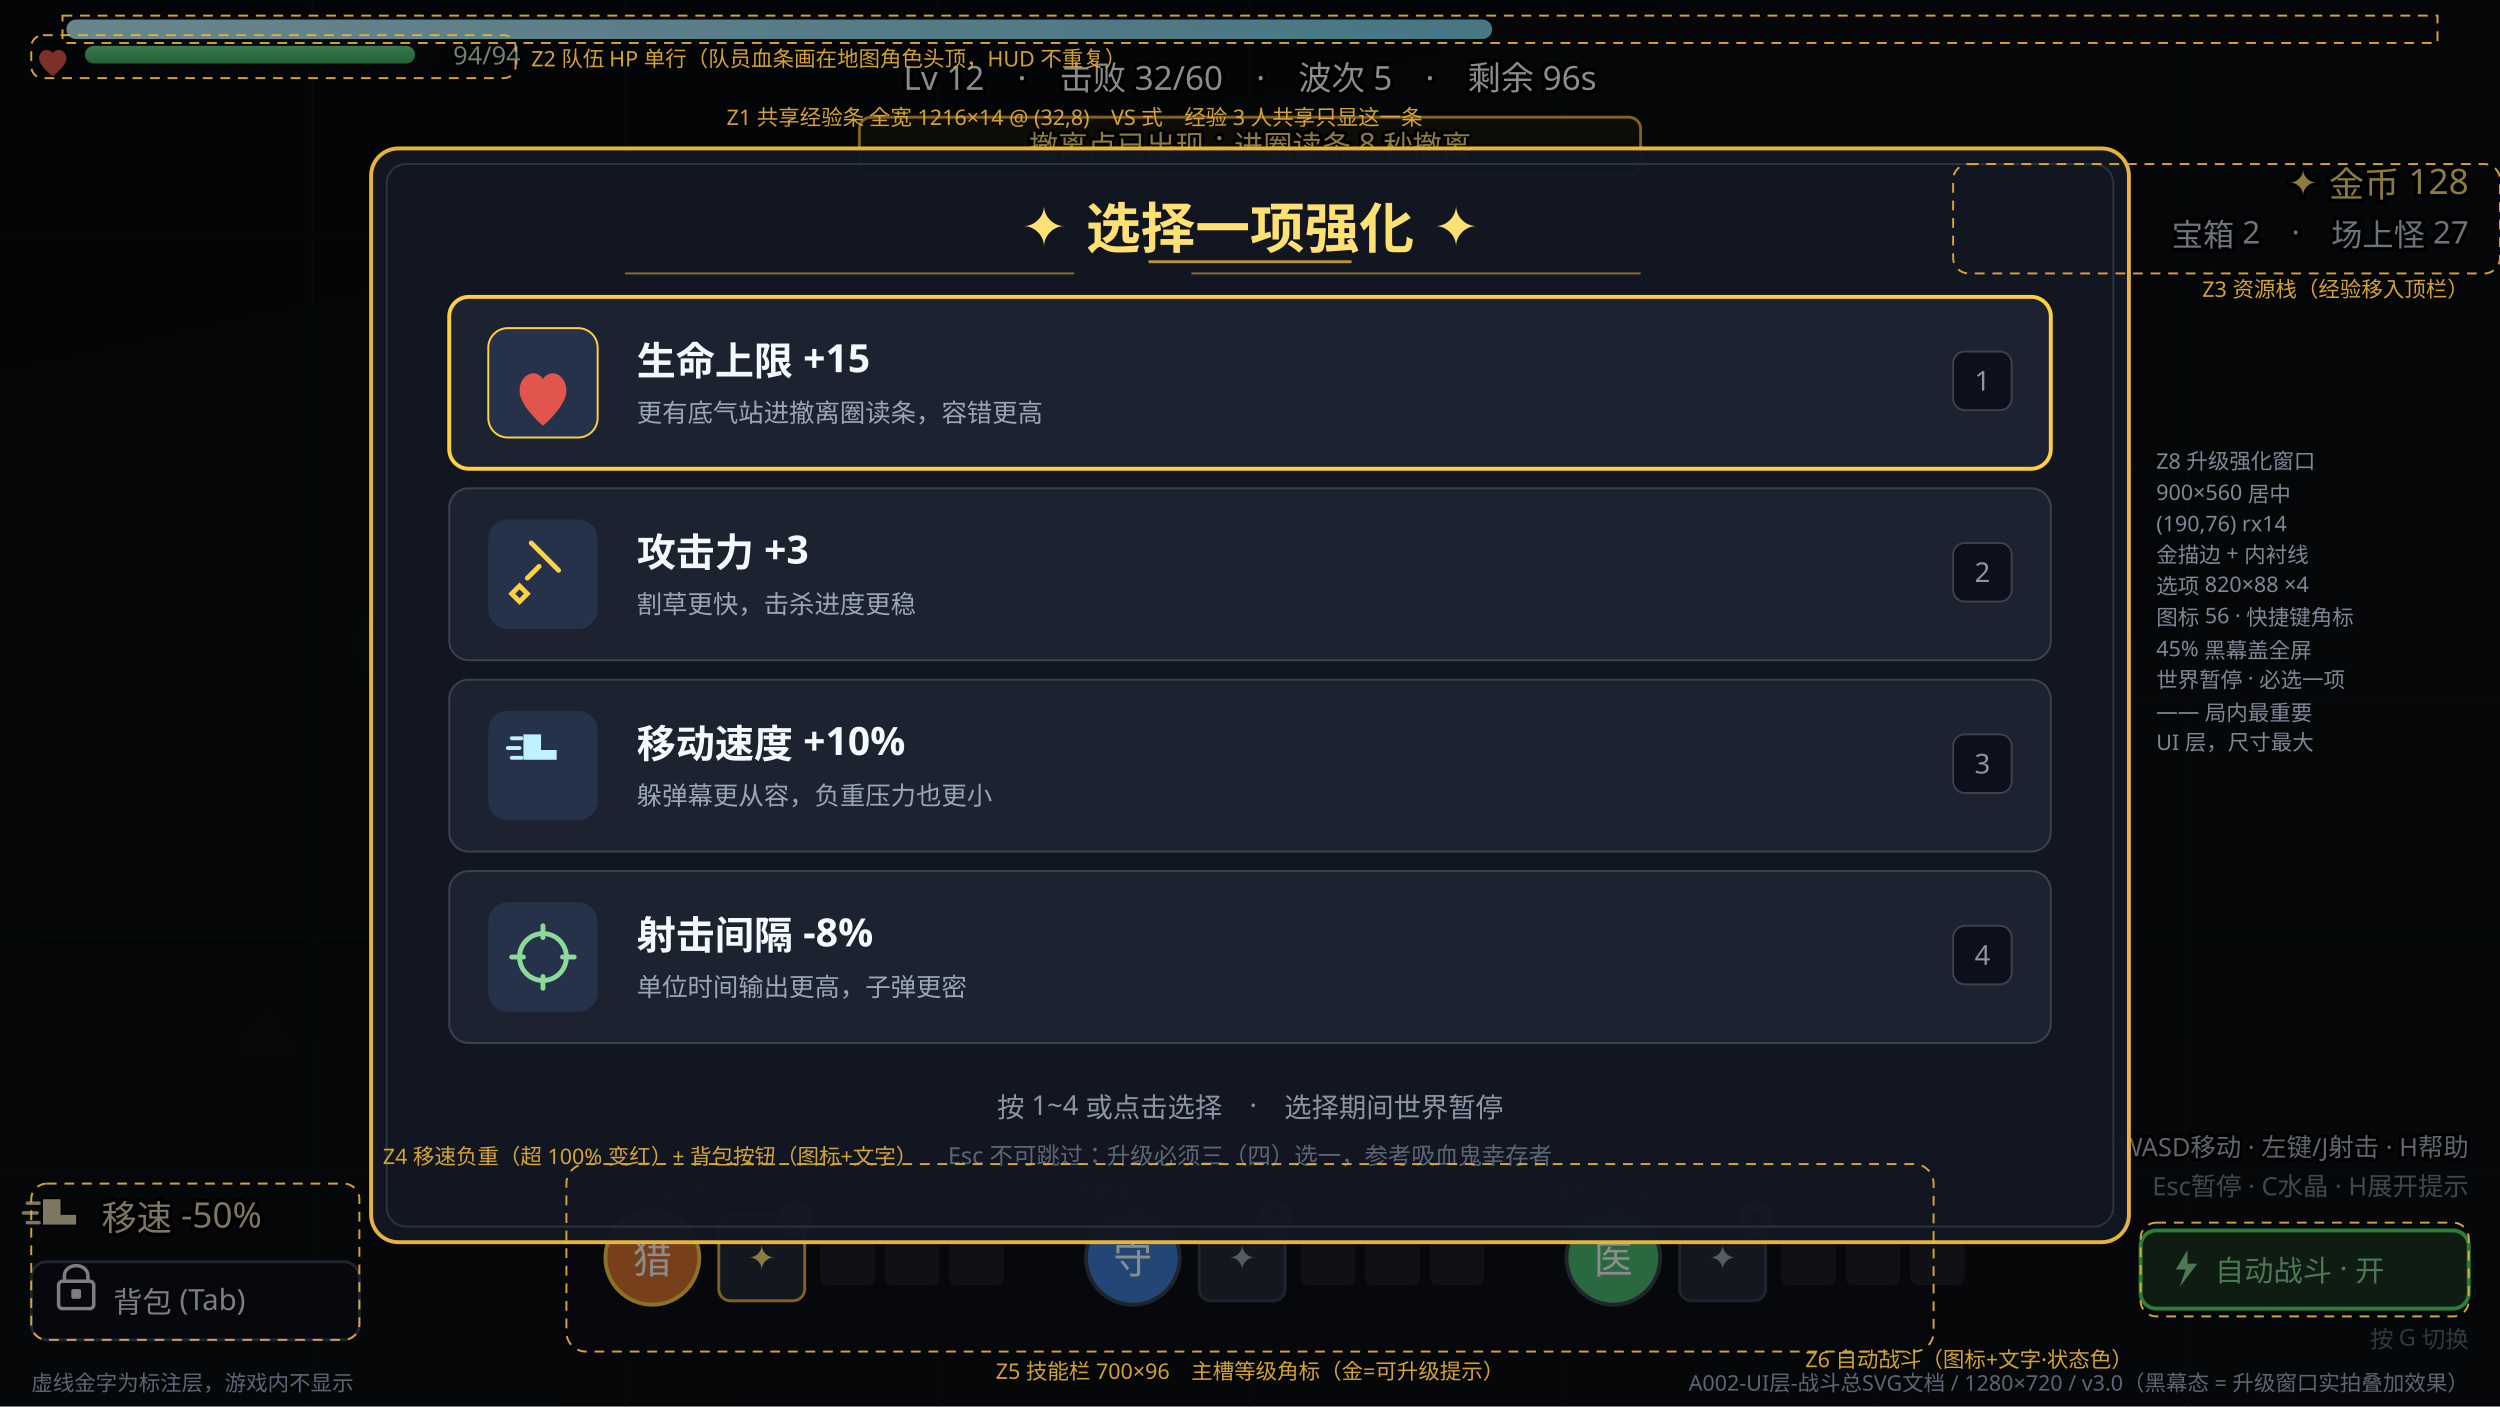
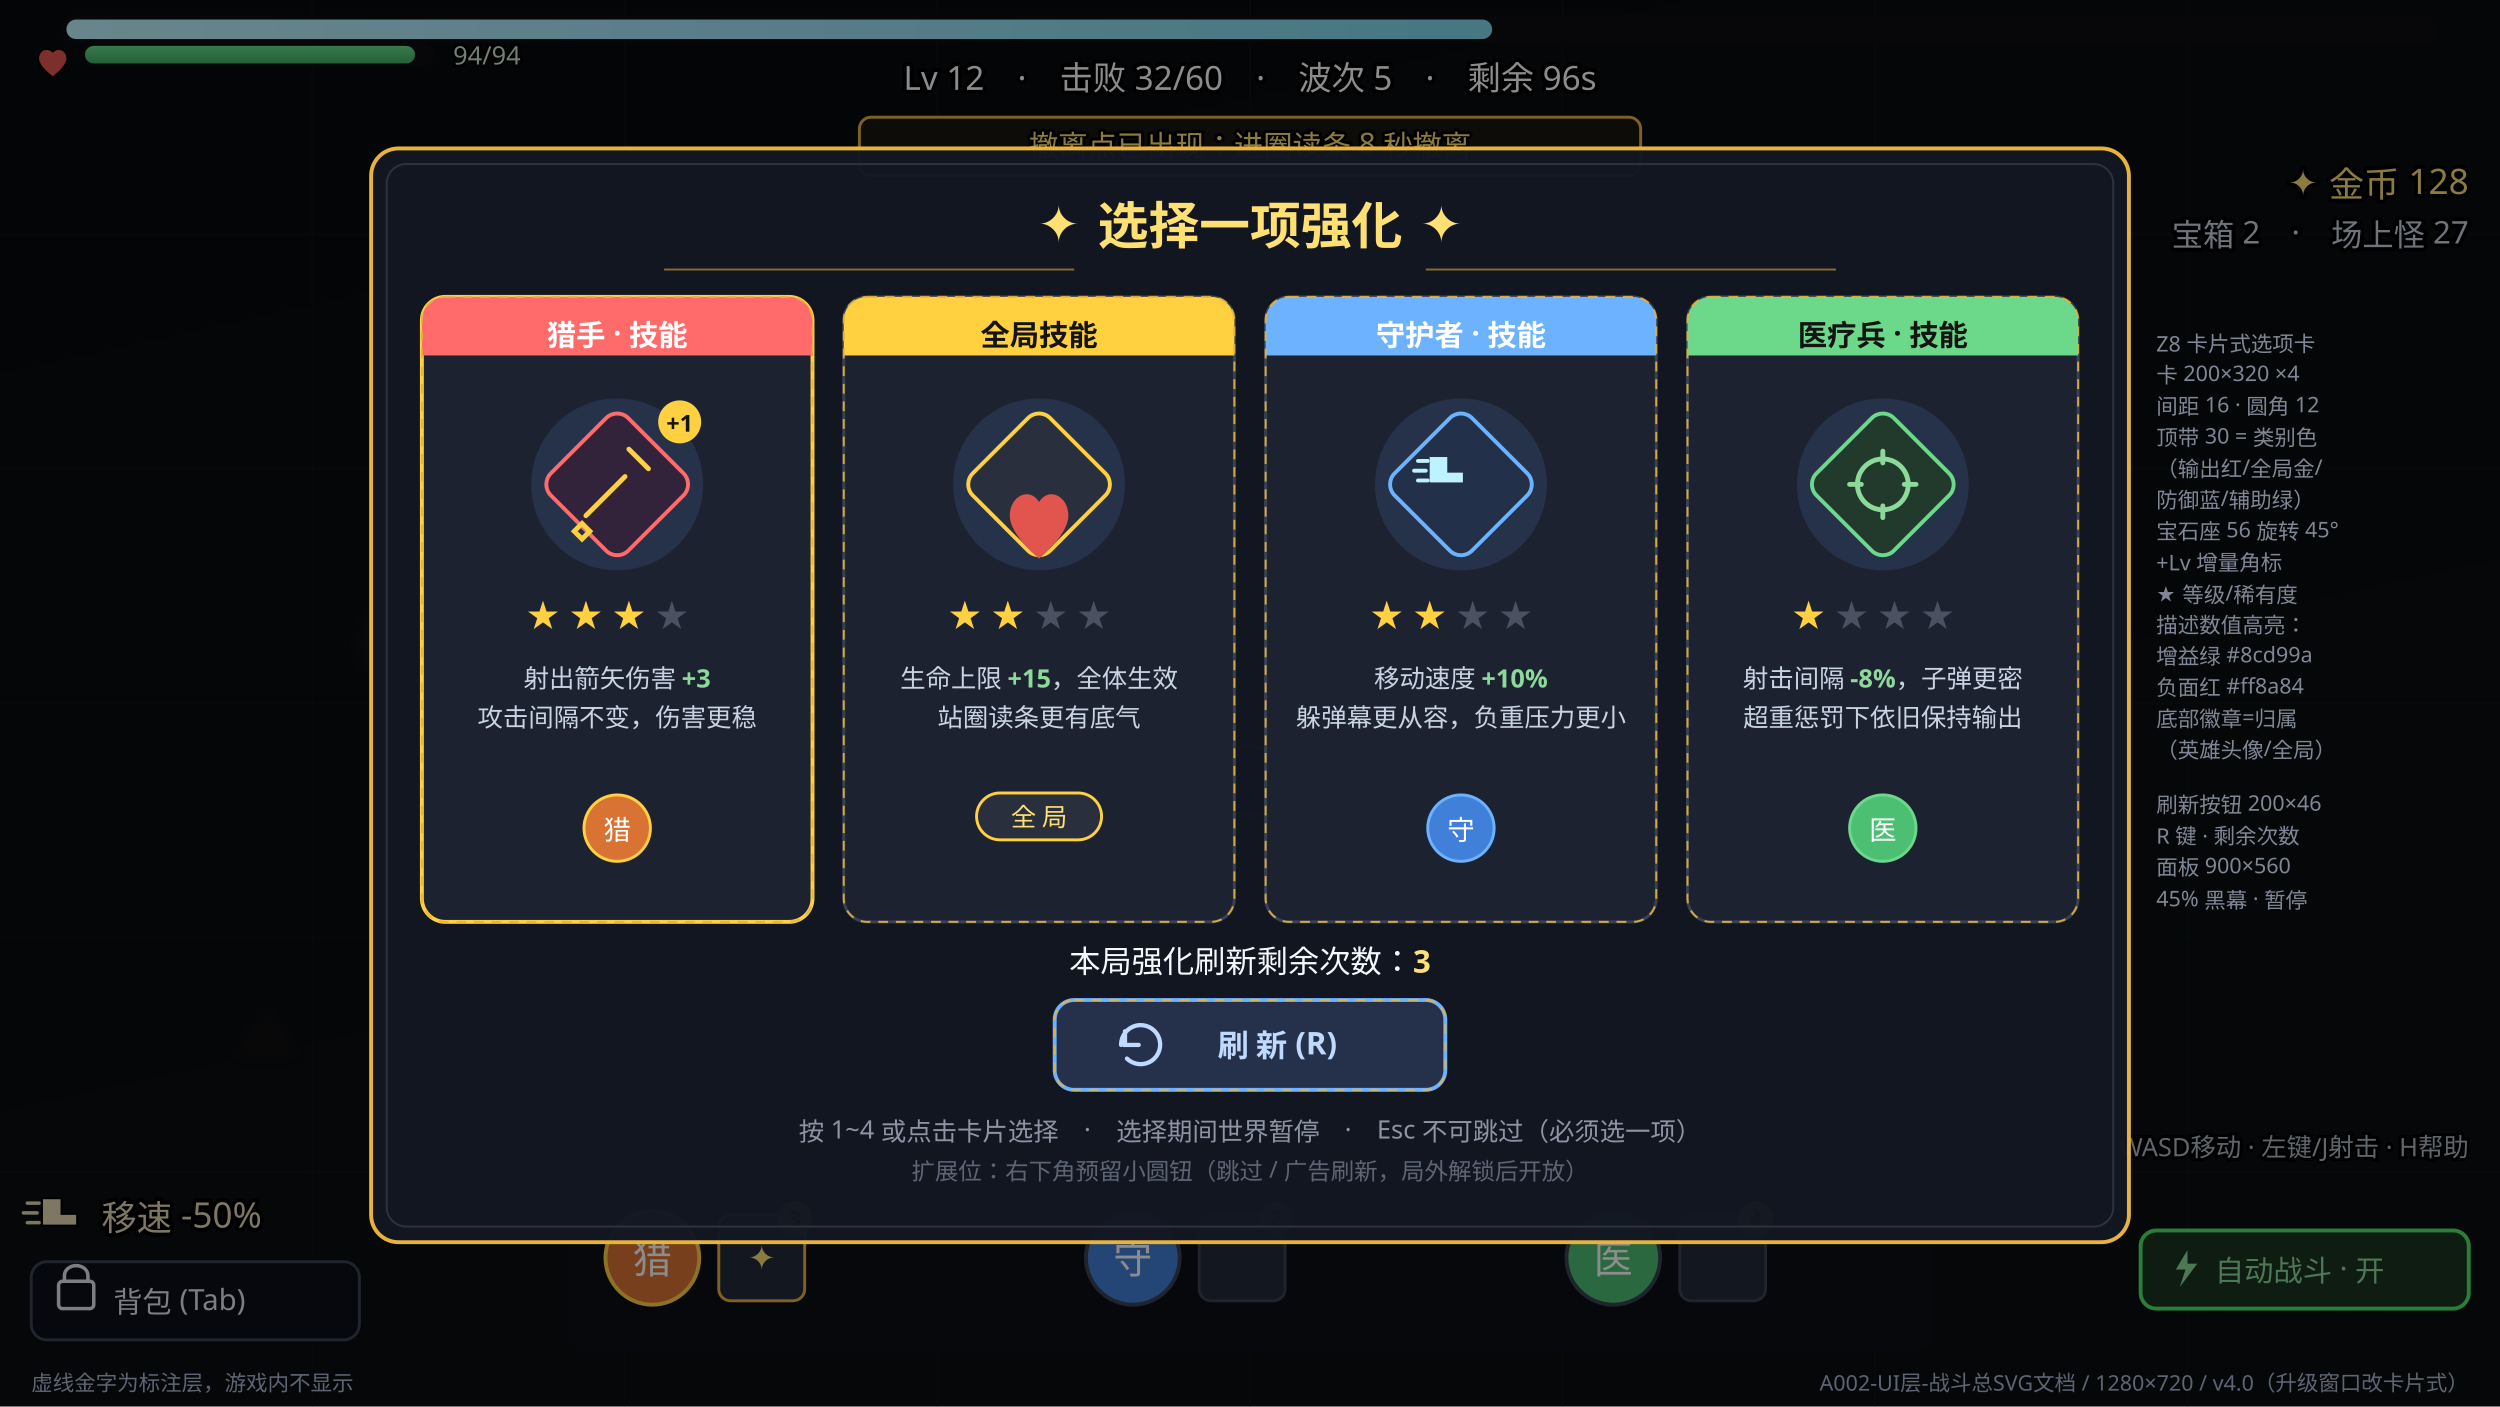
<svg xmlns="http://www.w3.org/2000/svg" viewBox="0 0 1280 720" width="1280" height="720" font-family="'Noto Sans SC','Microsoft YaHei','PingFang SC',sans-serif">
  <defs>
    <linearGradient id="btlBg" x1="0" y1="0" x2="0.4" y2="1">
      <stop offset="0" stop-color="#0d1017" />
      <stop offset="0.55" stop-color="#12161f" />
      <stop offset="1" stop-color="#161b26" />
    </linearGradient>
    <radialGradient id="btlGround" cx="0.5" cy="0.62" r="0.55">
      <stop offset="0" stop-color="#1d2a26" stop-opacity="0.9" />
      <stop offset="0.6" stop-color="#141b20" stop-opacity="0.6" />
    </radialGradient>
    <radialGradient id="btlVig" cx="0.5" cy="0.5" r="0.62">
      <stop offset="1" stop-color="#000000" stop-opacity="0.55" />
    </radialGradient>
-     <linearGradient id="btlGold" x1="0" y1="0" x2="0" y2="1">
-       <stop offset="0" stop-color="#ffd140" />
-       <stop offset="1" stop-color="#e8b33c" />
-     </linearGradient>
    <linearGradient id="btlXp" x1="0" y1="0" x2="1" y2="0">
      <stop offset="0" stop-color="#bff2ff" />
      <stop offset="1" stop-color="#7fd8ef" />
    </linearGradient>
    <linearGradient id="btlHp" x1="0" y1="0" x2="0" y2="1">
      <stop offset="0" stop-color="#66e08a" />
      <stop offset="1" stop-color="#3fae62" />
    </linearGradient>
    <filter id="btlBlur" x="-20%" y="-20%" width="140%" height="140%">
      <feGaussianBlur stdDeviation="3.5" />
    </filter>
  </defs>
  <rect x="0" y="0" width="1280" height="720" fill="url(#btlBg)" />
  <rect x="0" y="0" width="1280" height="720" fill="url(#btlGround)" />
  <g stroke="#22302e" stroke-width="1" opacity="0.5">
    <path d="M0 120 L1280 120 M0 240 L1280 240 M0 360 L1280 360 M0 480 L1280 480 M0 600 L1280 600" />
    <path d="M160 0 L160 720 M320 0 L320 720 M480 0 L480 720 M640 0 L640 720 M800 0 L800 720 M960 0 L960 720 M1120 0 L1120 720" />
  </g>
  <g filter="url(#btlBlur)" opacity="0.5">
    <circle cx="210" cy="330" r="26" fill="#2a3a33" />
    <circle cx="210" cy="330" r="9" fill="#3d5a4a" />
    <circle cx="430" cy="470" r="20" fill="#26332e" />
    <circle cx="430" cy="470" r="7" fill="#3a5446" />
    <circle cx="880" cy="360" r="30" fill="#2c3a34" />
    <circle cx="880" cy="360" r="10" fill="#43604f" />
    <path d="M700 290 l22 -34 l22 34 z" fill="#33282a" />
    <path d="M120 540 l16 -24 l16 24 z" fill="#33282a" />
  </g>
  <g filter="url(#btlBlur)" stroke="#8a6b3a" stroke-width="2.5" opacity="0.35" stroke-linecap="round">
    <path d="M760 430 L800 410" />
    <path d="M300 400 L338 382" />
  </g>
  <g opacity="0.75">
    <circle cx="640" cy="400" r="18" fill="#31465a" stroke="#5f88a8" stroke-width="2" />
    <path d="M640 400 L712 380" stroke="#e8b33c" stroke-width="1.6" stroke-dasharray="6 4" opacity="0.8" />
  </g>
  <rect x="0" y="0" width="1280" height="720" fill="url(#btlVig)" />
  <g>
    <rect x="32" y="8" width="1216" height="14" rx="7" fill="#0d0d14" fill-opacity="0.92" />
    <rect x="34" y="10" width="730" height="10" rx="5" fill="url(#btlXp)" />
    <text x="640" y="46" font-size="17" fill="#ffffff" text-anchor="middle" stroke="#000000" stroke-width="4" paint-order="stroke" stroke-linejoin="round">Lv 12　·　击败 32/60　·　波次 5　·　剩余 96s</text>
-   </g>
-   <g>
    <rect x="440" y="60" width="400" height="30" rx="6" fill="#1a1710" fill-opacity="0.88" stroke="#e8b33c" stroke-width="1.5" />
    <text x="640" y="80" font-size="15" fill="#ffe073" text-anchor="middle" stroke="#000000" stroke-width="3" paint-order="stroke" stroke-linejoin="round">撤离点已出现：进圈读条 8 秒撤离</text>
-   </g>
-   <g>
    <path d="M20 30 c0 -4 4 -6 7 -3 c3 -3 7 -1 7 3 c0 4 -7 9 -7 9 c0 0 -7 -5 -7 -9 z" fill="#e2554f" stroke="#000000" stroke-width="2.5" paint-order="stroke" />
    <rect x="42" y="22" width="180" height="12" rx="6" fill="#0d0d14" fill-opacity="0.88" />
    <rect x="43.5" y="23.5" width="169" height="9" rx="4.5" fill="url(#btlHp)" />
    <text x="232" y="33" font-size="13" fill="#cfe8d6" stroke="#000000" stroke-width="3" paint-order="stroke">94/94</text>
-   </g>
-   <g text-anchor="end" stroke="#000000" stroke-width="4" paint-order="stroke" stroke-linejoin="round">
-     <text x="1264" y="100" font-size="18" fill="#ffe073">✦ 金币 128</text>
-     <text x="1264" y="126" font-size="16" fill="#c9d4e2">宝箱 2　·　场上怪 27</text>
-   </g>
-   <g>
+     <g text-anchor="end" stroke="#000000" stroke-width="4" paint-order="stroke" stroke-linejoin="round">
+       <text x="1264" y="100" font-size="18" fill="#ffe073">✦ 金币 128</text>
+       <text x="1264" y="126" font-size="16" fill="#c9d4e2">宝箱 2　·　场上怪 27</text>
+     </g>
    <path d="M22 614 h9 v8 h8 v5 h-17 z" fill="#e6d9b3" stroke="#000000" stroke-width="2" paint-order="stroke" />
    <path d="M14 616 h6 M12 621 h7 M14 626 h6" stroke="#e6d9b3" stroke-width="1.8" stroke-linecap="round" />
    <text x="52" y="630" font-size="18" fill="#e6d9b3" stroke="#000000" stroke-width="4" paint-order="stroke" stroke-linejoin="round">移速 -50%</text>
    <rect x="16" y="646" width="168" height="40" rx="8" fill="#0d0f1a" fill-opacity="0.85" stroke="#3a4150" stroke-width="1.5" />
    <rect x="30" y="656" width="18" height="14" rx="2" fill="none" stroke="#e2e6ee" stroke-width="1.8" />
    <path d="M33 656 v-3 a6 5 0 0 1 12 0 v3" fill="none" stroke="#e2e6ee" stroke-width="1.8" />
-     <rect x="36.5" y="660" width="5" height="5" rx="1" fill="#e2e6ee" />
    <text x="58" y="672" font-size="15" fill="#e2e6ee">背包 (Tab)</text>
-   </g>
-   <g>
    <rect x="290" y="596" width="700" height="96" rx="10" fill="#0d0f1a" fill-opacity="0.68" />
    <circle cx="334" cy="644" r="24" fill="#d97333" stroke="#ffd140" stroke-width="2" />
    <text x="334" y="652" font-size="20" fill="#ffffff" text-anchor="middle">猎</text>
    <rect x="368" y="622" width="44" height="44" rx="6" fill="#232a38" stroke="#e8b33c" stroke-width="1.5" />
    <text x="390" y="650" font-size="17" fill="#ffe073" text-anchor="middle">✦</text>
    <circle cx="407" cy="624" r="9" fill="#e8b33c" />
    <text x="407" y="628" font-size="11" fill="#141414" text-anchor="middle" font-weight="700">3</text>
-     <g fill="#1f222b" fill-opacity="0.9">
-       <rect x="420" y="630" width="28" height="28" rx="4" />
-       <rect x="453" y="630" width="28" height="28" rx="4" />
-       <rect x="486" y="630" width="28" height="28" rx="4" />
-     </g>
-     <text x="334" y="614" font-size="11" fill="#8d95a5" text-anchor="middle">猎手 · 主动</text>
    <circle cx="580" cy="644" r="24" fill="#4080d9" stroke="#3a4150" stroke-width="2" />
    <text x="580" y="652" font-size="20" fill="#ffffff" text-anchor="middle">守</text>
    <rect x="614" y="622" width="44" height="44" rx="6" fill="#232a38" stroke="#3a4150" stroke-width="1.5" />
-     <text x="636" y="650" font-size="17" fill="#9aa5b5" text-anchor="middle">✦</text>
    <circle cx="653" cy="624" r="9" fill="#5d6575" />
    <text x="653" y="628" font-size="11" fill="#141414" text-anchor="middle" font-weight="700">2</text>
-     <g fill="#1f222b" fill-opacity="0.9">
-       <rect x="666" y="630" width="28" height="28" rx="4" />
-       <rect x="699" y="630" width="28" height="28" rx="4" />
-       <rect x="732" y="630" width="28" height="28" rx="4" />
-     </g>
-     <text x="580" y="614" font-size="11" fill="#8d95a5" text-anchor="middle">守护者 · 主动</text>
    <circle cx="826" cy="644" r="24" fill="#4dbf73" stroke="#3a4150" stroke-width="2" />
    <text x="826" y="652" font-size="20" fill="#ffffff" text-anchor="middle">医</text>
    <rect x="860" y="622" width="44" height="44" rx="6" fill="#232a38" stroke="#3a4150" stroke-width="1.5" />
-     <text x="882" y="650" font-size="17" fill="#9aa5b5" text-anchor="middle">✦</text>
    <circle cx="899" cy="624" r="9" fill="#e8b33c" />
    <text x="899" y="628" font-size="11" fill="#141414" text-anchor="middle" font-weight="700">4</text>
-     <g fill="#1f222b" fill-opacity="0.9">
-       <rect x="912" y="630" width="28" height="28" rx="4" />
-       <rect x="945" y="630" width="28" height="28" rx="4" />
-       <rect x="978" y="630" width="28" height="28" rx="4" />
-     </g>
-     <text x="826" y="614" font-size="11" fill="#8d95a5" text-anchor="middle">医疗兵 · 主动</text>
-   </g>
-   <g>
    <text x="1264" y="592" font-size="13" fill="#ccd9e6" fill-opacity="0.85" text-anchor="end" stroke="#000000" stroke-width="3" paint-order="stroke">WASD移动 · 左键/J射击 · H帮助</text>
-     <text x="1264" y="612" font-size="13" fill="#8d95a5" fill-opacity="0.85" text-anchor="end">Esc暂停 · C水晶 · H展开提示</text>
    <rect x="1096" y="630" width="168" height="40" rx="8" fill="#1a331f" stroke="#4de666" stroke-width="2" />
    <path d="M1120 640 l-6 10 h5 l-3 9 l9 -12 h-5 z" fill="#8cd99a" />
    <text x="1134" y="656" font-size="15" fill="#8cd99a">自动战斗 · 开</text>
-     <text x="1264" y="690" font-size="12" fill="#5d6575" text-anchor="end">按 G 切换</text>
  </g>
  <rect x="0" y="0" width="1280" height="720" fill="#000000" fill-opacity="0.45" />
  <g>
    <rect x="190" y="76" width="900" height="560" rx="14" fill="#131722" fill-opacity="0.97" stroke="#e8b33c" stroke-width="2" />
    <rect x="198" y="84" width="884" height="544" rx="10" fill="none" stroke="#2b3240" stroke-width="1" />
-     <text x="640" y="126" font-size="28" font-weight="700" fill="#ffe073" text-anchor="middle">✦ 选择一项强化 ✦</text>
-     <path d="M320 140 h230 M610 140 h230" stroke="#e8b33c" stroke-width="1" opacity="0.55" />
-     <path d="M588 134 h104" stroke="#e8b33c" stroke-width="1.5" opacity="0.8" />
-     <rect x="230" y="152" width="820" height="88" rx="10" fill="#1c2230" stroke="#ffd140" stroke-width="2" />
-     <rect x="250" y="168" width="56" height="56" rx="10" fill="#26314a" stroke="#ffd140" stroke-width="1" />
-     <path d="M266 200 c0 -8 8 -12 12 -6 c4 -6 12 -2 12 6 c0 8 -12 18 -12 18 c0 0 -12 -10 -12 -18 z" fill="#e2554f" />
-     <text x="326" y="192" font-size="20" font-weight="700" fill="#f2fafe">生命上限 +15</text>
-     <text x="326" y="216" font-size="13" fill="#9aa5b5">更有底气站进撤离圈读条，容错更高</text>
-     <rect x="1000" y="180" width="30" height="30" rx="6" fill="#0d0f1a" stroke="#3a4150" />
-     <text x="1015" y="200" font-size="14" fill="#8d95a5" text-anchor="middle">1</text>
-     <rect x="230" y="250" width="820" height="88" rx="10" fill="#1c2230" stroke="#3a4150" stroke-width="1" />
-     <rect x="250" y="266" width="56" height="56" rx="10" fill="#26314a" />
-     <path d="M272 278 l14 14 M270 296 l6 -6 M266 300 l-4 4 l4 4 l4 -4 z" stroke="#ffd140" stroke-width="2.5" fill="none" stroke-linecap="round" />
-     <text x="326" y="290" font-size="20" font-weight="700" fill="#f2fafe">攻击力 +3</text>
-     <text x="326" y="314" font-size="13" fill="#9aa5b5">割草更快，击杀进度更稳</text>
-     <rect x="1000" y="278" width="30" height="30" rx="6" fill="#0d0f1a" stroke="#3a4150" />
-     <text x="1015" y="298" font-size="14" fill="#8d95a5" text-anchor="middle">2</text>
-     <rect x="230" y="348" width="820" height="88" rx="10" fill="#1c2230" stroke="#3a4150" stroke-width="1" />
-     <rect x="250" y="364" width="56" height="56" rx="10" fill="#26314a" />
-     <path d="M268 376 h9 v8 h8 v5 h-17 z" fill="#bff2ff" />
-     <path d="M262 378 h5 M260 383 h6 M262 388 h5" stroke="#bff2ff" stroke-width="2" stroke-linecap="round" />
-     <text x="326" y="388" font-size="20" font-weight="700" fill="#f2fafe">移动速度 +10%</text>
-     <text x="326" y="412" font-size="13" fill="#9aa5b5">躲弹幕更从容，负重压力也更小</text>
-     <rect x="1000" y="376" width="30" height="30" rx="6" fill="#0d0f1a" stroke="#3a4150" />
-     <text x="1015" y="396" font-size="14" fill="#8d95a5" text-anchor="middle">3</text>
-     <rect x="230" y="446" width="820" height="88" rx="10" fill="#1c2230" stroke="#3a4150" stroke-width="1" />
-     <rect x="250" y="462" width="56" height="56" rx="10" fill="#26314a" />
-     <circle cx="278" cy="490" r="12" fill="none" stroke="#8cd99a" stroke-width="2.5" />
-     <path d="M278 474 v6 M278 500 v6 M262 490 h6 M288 490 h6" stroke="#8cd99a" stroke-width="2.5" stroke-linecap="round" />
-     <text x="326" y="486" font-size="20" font-weight="700" fill="#f2fafe">射击间隔 -8%</text>
-     <text x="326" y="510" font-size="13" fill="#9aa5b5">单位时间输出更高，子弹更密</text>
-     <rect x="1000" y="474" width="30" height="30" rx="6" fill="#0d0f1a" stroke="#3a4150" />
-     <text x="1015" y="494" font-size="14" fill="#8d95a5" text-anchor="middle">4</text>
-     <text x="640" y="572" font-size="14" fill="#8d95a5" text-anchor="middle">按 1~4 或点击选择　·　选择期间世界暂停</text>
-     <text x="640" y="596" font-size="12" fill="#5d6575" text-anchor="middle">Esc 不可跳过：升级必须三（四）选一，参考吸血鬼幸存者</text>
+     <text x="640" y="124" font-size="26" font-weight="700" fill="#ffe073" text-anchor="middle">✦ 选择一项强化 ✦</text>
+     <path d="M340 138 h210 M730 138 h210" stroke="#e8b33c" stroke-width="1" opacity="0.55" />
+     <g>
+       <rect x="216" y="152" width="200" height="320" rx="12" fill="#1c2230" stroke="#ffd140" stroke-width="2" />
+       <path d="M216 164 a12 12 0 0 1 12 -12 h176 a12 12 0 0 1 12 12 v18 h-200 z" fill="#ff6b6b" />
+       <text x="316" y="177" font-size="15" font-weight="700" fill="#ffffff" text-anchor="middle">猎手 · 技能</text>
+       <circle cx="316" cy="248" r="44" fill="#26314a" />
+       <rect x="288" y="220" width="56" height="56" rx="8" transform="rotate(45 316 248)" fill="#33233a" stroke="#ff6b6b" stroke-width="2" />
+       <path d="M300 264 l20 -20 M322 230 l10 10 M298 268 l-4 4 l4 4 l4 -4 z" stroke="#ffd140" stroke-width="2.5" fill="none" stroke-linecap="round" />
+       <circle cx="348" cy="216" r="11" fill="#ffd140" />
+       <text x="348" y="221" font-size="12" fill="#141414" text-anchor="middle" font-weight="700">+1</text>
+       <text x="278" y="322" font-size="20" fill="#ffd140" text-anchor="middle">★</text>
+       <text x="300" y="322" font-size="20" fill="#ffd140" text-anchor="middle">★</text>
+       <text x="322" y="322" font-size="20" fill="#ffd140" text-anchor="middle">★</text>
+       <text x="344" y="322" font-size="20" fill="#4a5262" text-anchor="middle">★</text>
+       <text x="316" y="352" font-size="13" fill="#c9d4e2" text-anchor="middle">射出箭矢伤害 <tspan fill="#8cd99a" font-weight="700">+3</tspan>
+       </text>
+       <text x="316" y="372" font-size="13" fill="#c9d4e2" text-anchor="middle">攻击间隔不变，伤害更稳</text>
+       <circle cx="316" cy="424" r="17" fill="#d97333" stroke="#ffd140" stroke-width="1.5" />
+       <text x="316" y="430" font-size="14" fill="#ffffff" text-anchor="middle">猎</text>
+     </g>
+     <g>
+       <rect x="432" y="152" width="200" height="320" rx="12" fill="#1c2230" stroke="#3a4150" stroke-width="1.5" />
+       <path d="M432 164 a12 12 0 0 1 12 -12 h176 a12 12 0 0 1 12 12 v18 h-200 z" fill="#ffd140" />
+       <text x="532" y="177" font-size="15" font-weight="700" fill="#141414" text-anchor="middle">全局技能</text>
+       <circle cx="532" cy="248" r="44" fill="#26314a" />
+       <rect x="504" y="220" width="56" height="56" rx="8" transform="rotate(45 532 248)" fill="#2a2f3d" stroke="#ffd140" stroke-width="2" />
+       <path d="M517 264 c0 -10 10 -15 15 -7 c5 -8 15 -3 15 7 c0 10 -15 22 -15 22 c0 0 -15 -12 -15 -22 z" fill="#e2554f" />
+       <text x="494" y="322" font-size="20" fill="#ffd140" text-anchor="middle">★</text>
+       <text x="516" y="322" font-size="20" fill="#ffd140" text-anchor="middle">★</text>
+       <text x="538" y="322" font-size="20" fill="#4a5262" text-anchor="middle">★</text>
+       <text x="560" y="322" font-size="20" fill="#4a5262" text-anchor="middle">★</text>
+       <text x="532" y="352" font-size="13" fill="#c9d4e2" text-anchor="middle">生命上限 <tspan fill="#8cd99a" font-weight="700">+15</tspan>，全体生效</text>
+       <text x="532" y="372" font-size="13" fill="#c9d4e2" text-anchor="middle">站圈读条更有底气</text>
+       <rect x="500" y="406" width="64" height="24" rx="12" fill="#2a2f3d" stroke="#ffd140" stroke-width="1.5" />
+       <text x="532" y="423" font-size="13" fill="#ffe073" text-anchor="middle">全 局</text>
+     </g>
+     <g>
+       <rect x="648" y="152" width="200" height="320" rx="12" fill="#1c2230" stroke="#3a4150" stroke-width="1.5" />
+       <path d="M648 164 a12 12 0 0 1 12 -12 h176 a12 12 0 0 1 12 12 v18 h-200 z" fill="#6cb2ff" />
+       <text x="748" y="177" font-size="15" font-weight="700" fill="#ffffff" text-anchor="middle">守护者 · 技能</text>
+       <circle cx="748" cy="248" r="44" fill="#26314a" />
+       <rect x="720" y="220" width="56" height="56" rx="8" transform="rotate(45 748 248)" fill="#23304a" stroke="#6cb2ff" stroke-width="2" />
+       <path d="M732 234 h9 v8 h8 v5 h-17 z" fill="#bff2ff" />
+       <path d="M726 236 h5 M724 241 h6 M726 246 h5" stroke="#bff2ff" stroke-width="2" stroke-linecap="round" />
+       <text x="710" y="322" font-size="20" fill="#ffd140" text-anchor="middle">★</text>
+       <text x="732" y="322" font-size="20" fill="#ffd140" text-anchor="middle">★</text>
+       <text x="754" y="322" font-size="20" fill="#4a5262" text-anchor="middle">★</text>
+       <text x="776" y="322" font-size="20" fill="#4a5262" text-anchor="middle">★</text>
+       <text x="748" y="352" font-size="13" fill="#c9d4e2" text-anchor="middle">移动速度 <tspan fill="#8cd99a" font-weight="700">+10%</tspan>
+       </text>
+       <text x="748" y="372" font-size="13" fill="#c9d4e2" text-anchor="middle">躲弹幕更从容，负重压力更小</text>
+       <circle cx="748" cy="424" r="17" fill="#4080d9" stroke="#6cb2ff" stroke-width="1.5" />
+       <text x="748" y="430" font-size="14" fill="#ffffff" text-anchor="middle">守</text>
+     </g>
+     <g>
+       <rect x="864" y="152" width="200" height="320" rx="12" fill="#1c2230" stroke="#3a4150" stroke-width="1.5" />
+       <path d="M864 164 a12 12 0 0 1 12 -12 h176 a12 12 0 0 1 12 12 v18 h-200 z" fill="#6bd88a" />
+       <text x="964" y="177" font-size="15" font-weight="700" fill="#141414" text-anchor="middle">医疗兵 · 技能</text>
+       <circle cx="964" cy="248" r="44" fill="#26314a" />
+       <rect x="936" y="220" width="56" height="56" rx="8" transform="rotate(45 964 248)" fill="#223a2c" stroke="#6bd88a" stroke-width="2" />
+       <circle cx="964" cy="248" r="13" fill="none" stroke="#8cd99a" stroke-width="2.5" />
+       <path d="M964 231 v6 M964 259 v6 M947 248 h6 M975 248 h6" stroke="#8cd99a" stroke-width="2.5" stroke-linecap="round" />
+       <text x="926" y="322" font-size="20" fill="#ffd140" text-anchor="middle">★</text>
+       <text x="948" y="322" font-size="20" fill="#4a5262" text-anchor="middle">★</text>
+       <text x="970" y="322" font-size="20" fill="#4a5262" text-anchor="middle">★</text>
+       <text x="992" y="322" font-size="20" fill="#4a5262" text-anchor="middle">★</text>
+       <text x="964" y="352" font-size="13" fill="#c9d4e2" text-anchor="middle">射击间隔 <tspan fill="#8cd99a" font-weight="700">-8%</tspan>，子弹更密</text>
+       <text x="964" y="372" font-size="13" fill="#c9d4e2" text-anchor="middle">超重惩罚下依旧保持输出</text>
+       <circle cx="964" cy="424" r="17" fill="#4dbf73" stroke="#6bd88a" stroke-width="1.5" />
+       <text x="964" y="430" font-size="14" fill="#ffffff" text-anchor="middle">医</text>
+     </g>
+     <text x="640" y="498" font-size="16" fill="#f2fafe" text-anchor="middle">本局强化刷新剩余次数：<tspan fill="#ffe073" font-weight="700">3</tspan>
+     </text>
+     <rect x="540" y="512" width="200" height="46" rx="10" fill="#25314a" stroke="#6cb2ff" stroke-width="2" />
+     <path d="M574 535 a10 10 0 1 1 3 7 M576 528 v7 h7" fill="none" stroke="#bfd9ff" stroke-width="2.2" stroke-linecap="round" />
+     <text x="654" y="541" font-size="16" fill="#bfd9ff" text-anchor="middle" font-weight="700">刷 新 (R)</text>
+     <text x="640" y="584" font-size="13" fill="#8d95a5" text-anchor="middle">按 1~4 或点击卡片选择　·　选择期间世界暂停　·　Esc 不可跳过（必须选一项）</text>
+     <text x="640" y="604" font-size="12" fill="#5d6575" text-anchor="middle">扩展位：右下角预留小圆钮（跳过 / 广告刷新，局外解锁后开放）</text>
  </g>
  <g opacity="0.9">
    <g stroke="#e8b33c" stroke-width="1" stroke-dasharray="5 4" fill="none">
-       <rect x="32" y="8" width="1216" height="14" />
-       <rect x="16" y="18" width="248" height="22" rx="6" />
-       <rect x="1000" y="84" width="280" height="56" rx="8" />
-       <rect x="16" y="606" width="168" height="80" rx="8" />
-       <rect x="290" y="596" width="700" height="96" rx="10" />
-       <rect x="1096" y="626" width="168" height="48" rx="8" />
-     </g>
-     <g fill="#e8b33c" font-size="11">
-       <text x="372" y="64">Z1 共享经验条 全宽 1216×14 @ (32,8)　VS 式　经验 3 人共享只显这一条</text>
-       <text x="372" y="80" opacity="0">.</text>
-       <text x="272" y="34">Z2 队伍 HP 单行（队员血条画在地图角色头顶，HUD 不重复）</text>
-       <text x="1264" y="152" text-anchor="end">Z3 资源栈（经验移入顶栏）</text>
-       <text x="196" y="596">Z4 移速负重（超 100% 变红）+ 背包按钮（图标+文字）</text>
-       <text x="290" y="712" opacity="0">.</text>
-       <text x="640" y="706" text-anchor="middle">Z5 技能栏 700×96　主槽等级角标（金=可升级提示）</text>
-       <text x="1092" y="700" text-anchor="end">Z6 自动战斗（图标+文字·状态色）</text>
+       <rect x="216" y="152" width="200" height="320" rx="12" />
+       <rect x="432" y="152" width="200" height="320" rx="12" />
+       <rect x="648" y="152" width="200" height="320" rx="12" />
+       <rect x="864" y="152" width="200" height="320" rx="12" />
+       <rect x="540" y="512" width="200" height="46" rx="10" />
    </g>
    <g font-size="11" fill="#8d95a5">
-       <text x="1104" y="240">Z8 升级强化窗口</text>
-       <text x="1104" y="256">900×560 居中</text>
-       <text x="1104" y="272">(190,76) rx14</text>
-       <text x="1104" y="288">金描边 + 内衬线</text>
-       <text x="1104" y="304">选项 820×88 ×4</text>
-       <text x="1104" y="320">图标 56 · 快捷键角标</text>
-       <text x="1104" y="336">45% 黑幕盖全屏</text>
-       <text x="1104" y="352">世界暂停 · 必选一项</text>
-       <text x="1104" y="368">—— 局内最重要</text>
-       <text x="1104" y="384">UI 层，尺寸最大</text>
-     </g>
-   </g>
-   <text x="640" y="712" font-size="11" fill="#5d6575" text-anchor="middle" opacity="0">.</text>
+       <text x="1104" y="180">Z8 卡片式选项卡</text>
+       <text x="1104" y="196">卡 200×320 ×4</text>
+       <text x="1104" y="212">间距 16 · 圆角 12</text>
+       <text x="1104" y="228">顶带 30 = 类别色</text>
+       <text x="1104" y="244">（输出红/全局金/</text>
+       <text x="1104" y="260">防御蓝/辅助绿）</text>
+       <text x="1104" y="276">宝石座 56 旋转 45°</text>
+       <text x="1104" y="292">+Lv 增量角标</text>
+       <text x="1104" y="308">★ 等级/稀有度</text>
+       <text x="1104" y="324">描述数值高亮：</text>
+       <text x="1104" y="340">增益绿 #8cd99a</text>
+       <text x="1104" y="356">负面红 #ff8a84</text>
+       <text x="1104" y="372">底部徽章=归属</text>
+       <text x="1104" y="388">（英雄头像/全局）</text>
+       <text x="1104" y="416">刷新按钮 200×46</text>
+       <text x="1104" y="432">R 键 · 剩余次数</text>
+       <text x="1104" y="448">面板 900×560</text>
+       <text x="1104" y="464">45% 黑幕 · 暂停</text>
+     </g>
+   </g>
  <text x="16" y="712" font-size="11" fill="#5d6575">虚线金字为标注层，游戏内不显示</text>
-   <text x="1264" y="712" font-size="11" fill="#5d6575" text-anchor="end">A002-UI层-战斗总SVG文档 / 1280×720 / v3.0（黑幕态 = 升级窗口实拍叠加效果）</text>
+   <text x="1264" y="712" font-size="11" fill="#5d6575" text-anchor="end">A002-UI层-战斗总SVG文档 / 1280×720 / v4.0（升级窗口改卡片式）</text>
</svg>
